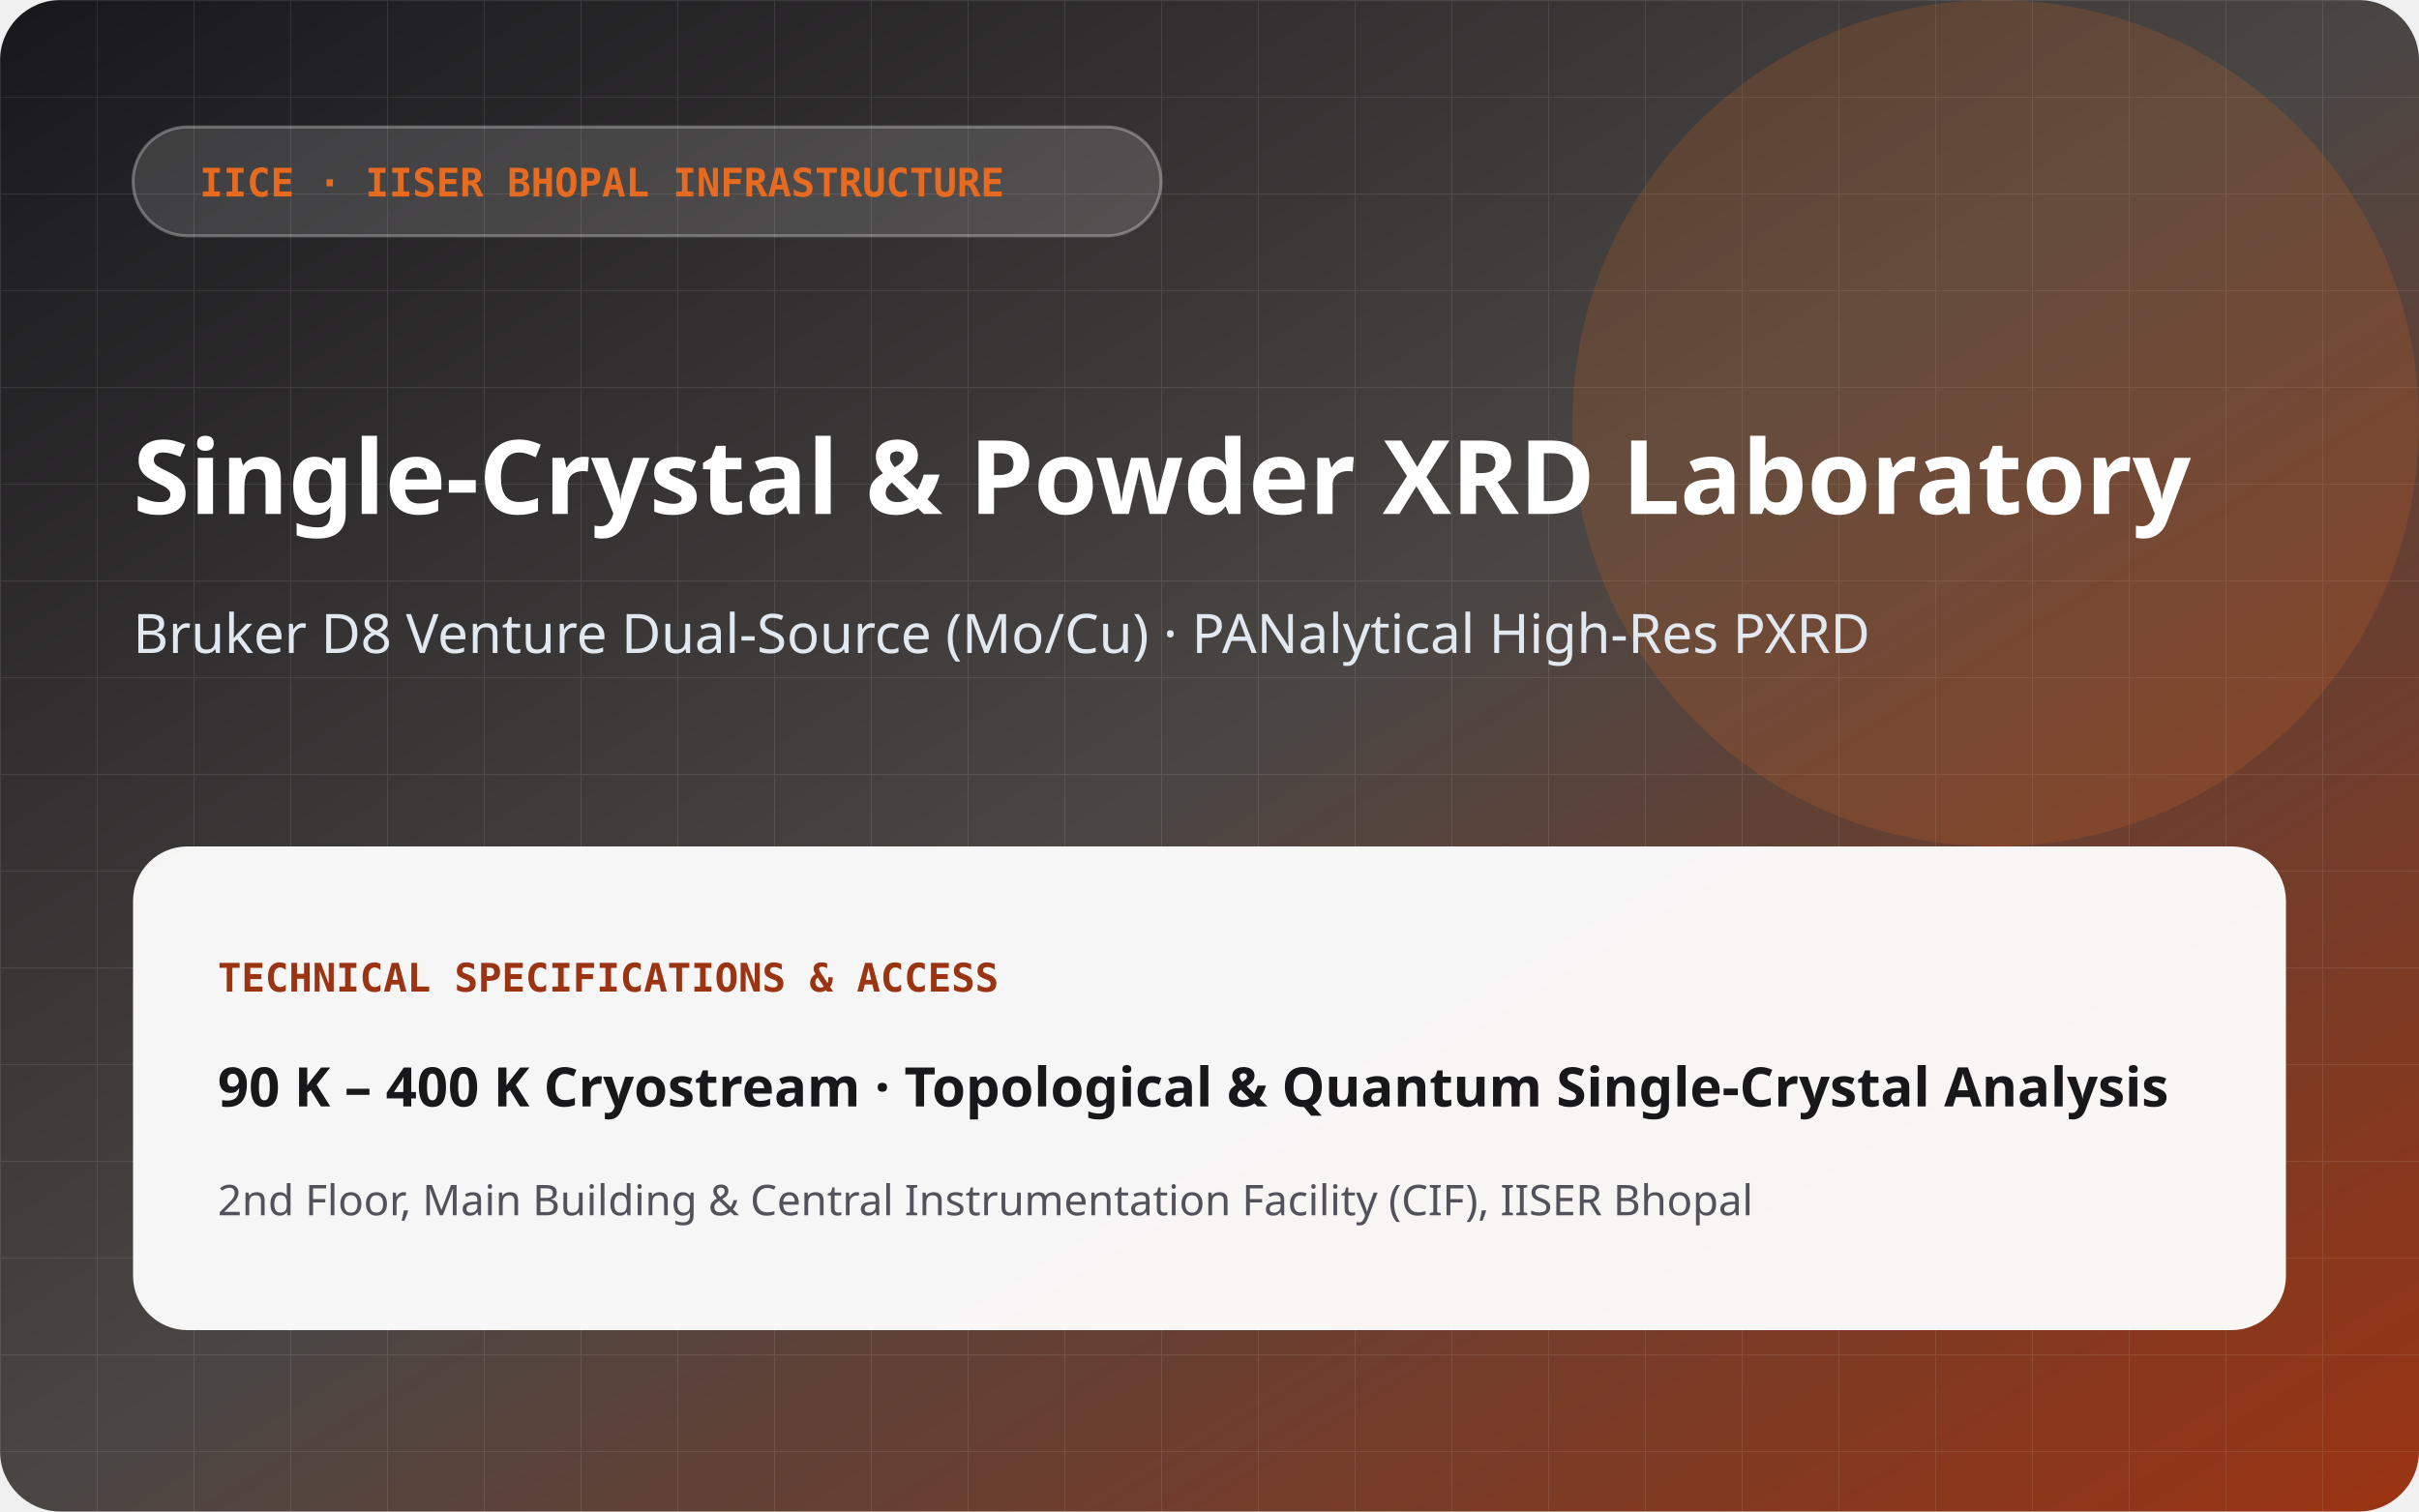
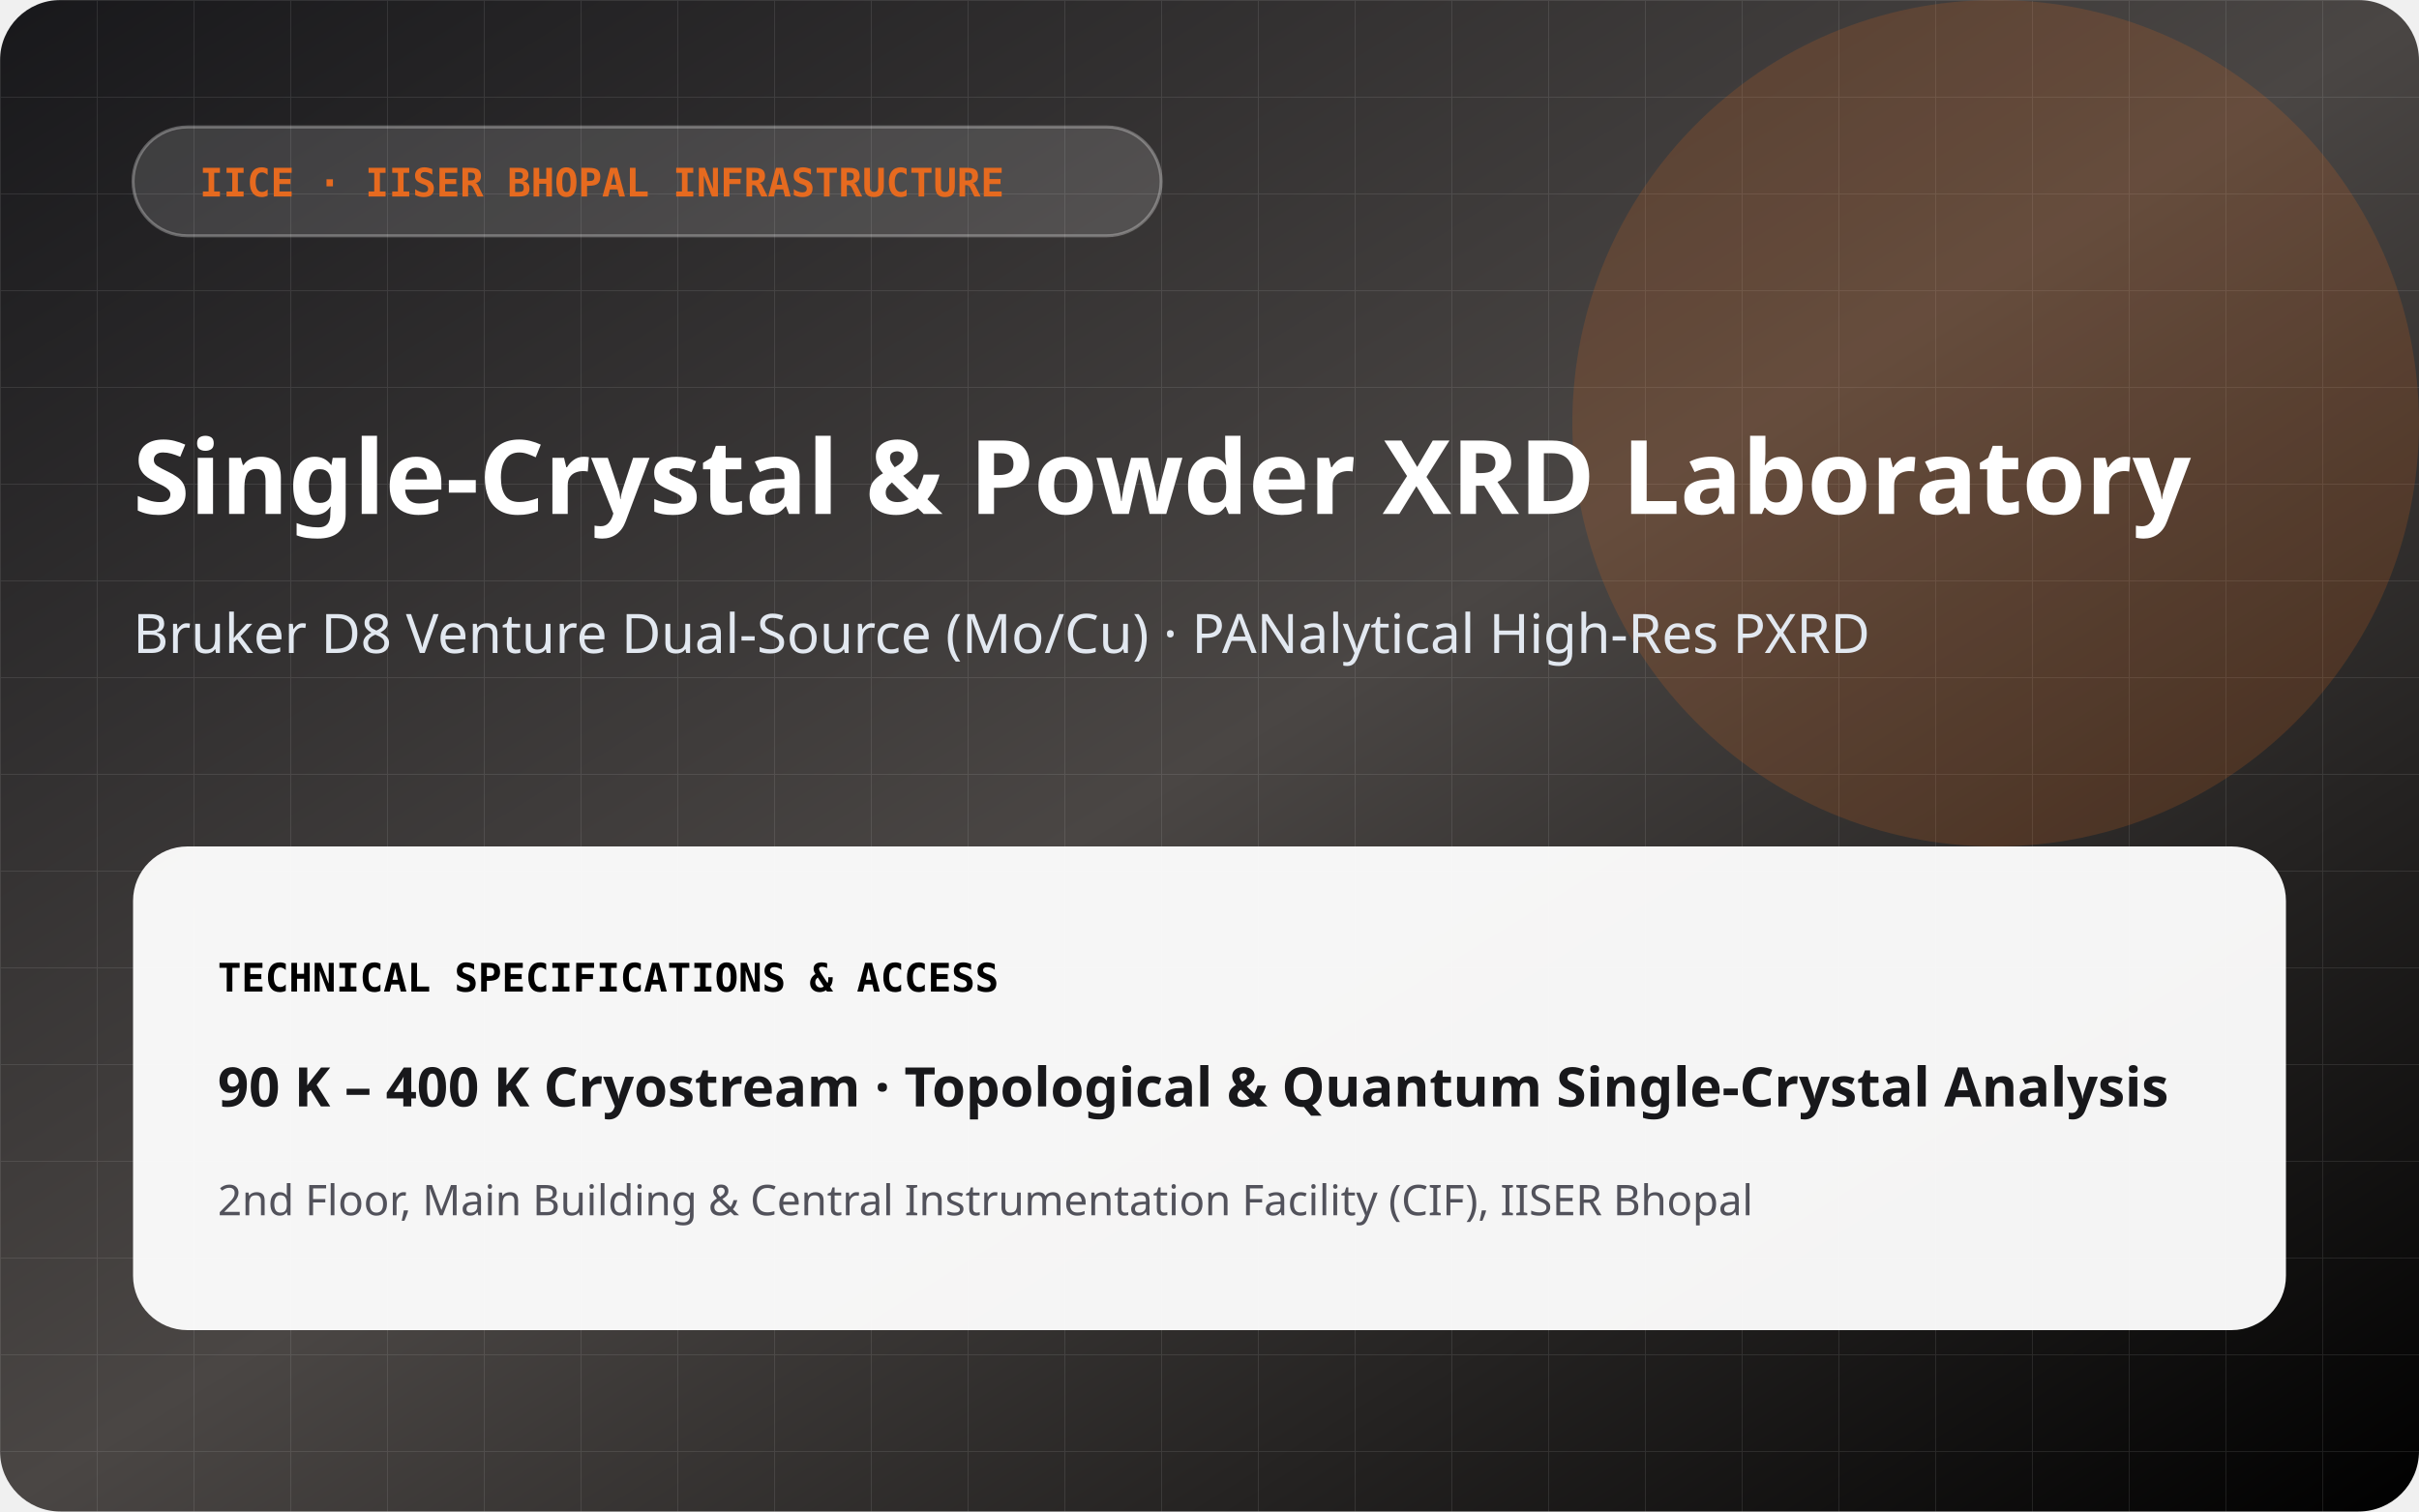
<svg xmlns="http://www.w3.org/2000/svg" viewBox="0 0 800 500" width="800" height="500">
  <defs>
    <linearGradient id="fbg" x1="0" y1="0" x2="1" y2="1">
      <stop offset="0%" stop-color="#18181b" />
      <stop offset="50%" stop-color="#4a4644" />
-       <stop offset="100%" stop-color="var(--t-accent-text, #9a3412)" />
+       <stop offset="100%" stop-color="var(--t-accent-text, #9a3412))" />
    </linearGradient>
    <pattern id="fgrid" width="32" height="32" patternUnits="userSpaceOnUse">
      <path d="M 32 0 L 0 0 0 32" fill="none" stroke="#ffffff" stroke-width="0.6" stroke-opacity="0.1" />
    </pattern>
  </defs>
  <rect width="800" height="500" rx="20" fill="url(#fbg)" />
  <rect width="800" height="500" rx="20" fill="url(#fgrid)" />
  <circle cx="660" cy="140" r="140" fill="var(--t-accent, #e66a1f)" fill-opacity="0.18" />
  <rect x="44" y="42" width="340" height="36" rx="18" fill="#ffffff" fill-opacity="0.14" stroke="#ffffff" stroke-opacity="0.3" />
  <text x="66" y="65" font-family="ui-monospace, monospace" font-size="13" font-weight="700" fill="var(--t-accent, #e66a1f)">IICE · IISER BHOPAL INFRASTRUCTURE</text>
  <text x="44" y="170" font-family="'Plus Jakarta Sans', system-ui, sans-serif" font-size="34" font-weight="800" fill="#ffffff">Single-Crystal &amp; Powder XRD Laboratory</text>
  <text x="44" y="216" font-family="'Plus Jakarta Sans', system-ui, sans-serif" font-size="18" font-weight="500" fill="#e2e8f0">Bruker D8 Venture Dual-Source (Mo/Cu) · PANalytical High-Res PXRD</text>
  <rect x="44" y="280" width="712" height="160" rx="18" fill="#ffffff" fill-opacity="0.95" />
-   <text x="72" y="328" font-family="ui-monospace, monospace" font-size="13" font-weight="800" fill="var(--t-accent-text, #9a3412)">TECHNICAL SPECIFICATIONS &amp; ACCESS</text>
+   <text x="72" y="328" font-family="ui-monospace, monospace" font-size="13" font-weight="800" fill="var(--t-accent-text, #9a3412))">TECHNICAL SPECIFICATIONS &amp; ACCESS</text>
  <text x="72" y="366" font-family="'Plus Jakarta Sans', system-ui, sans-serif" font-size="18" font-weight="700" fill="#18181b">90 K – 400 K Cryostream · Topological &amp; Quantum Single-Crystal Analysis</text>
  <text x="72" y="402" font-family="'Plus Jakarta Sans', system-ui, sans-serif" font-size="14" font-weight="500" fill="#52525b">2nd Floor, Main Building &amp; Central Instrumentation Facility (CIF), IISER Bhopal</text>
</svg>
